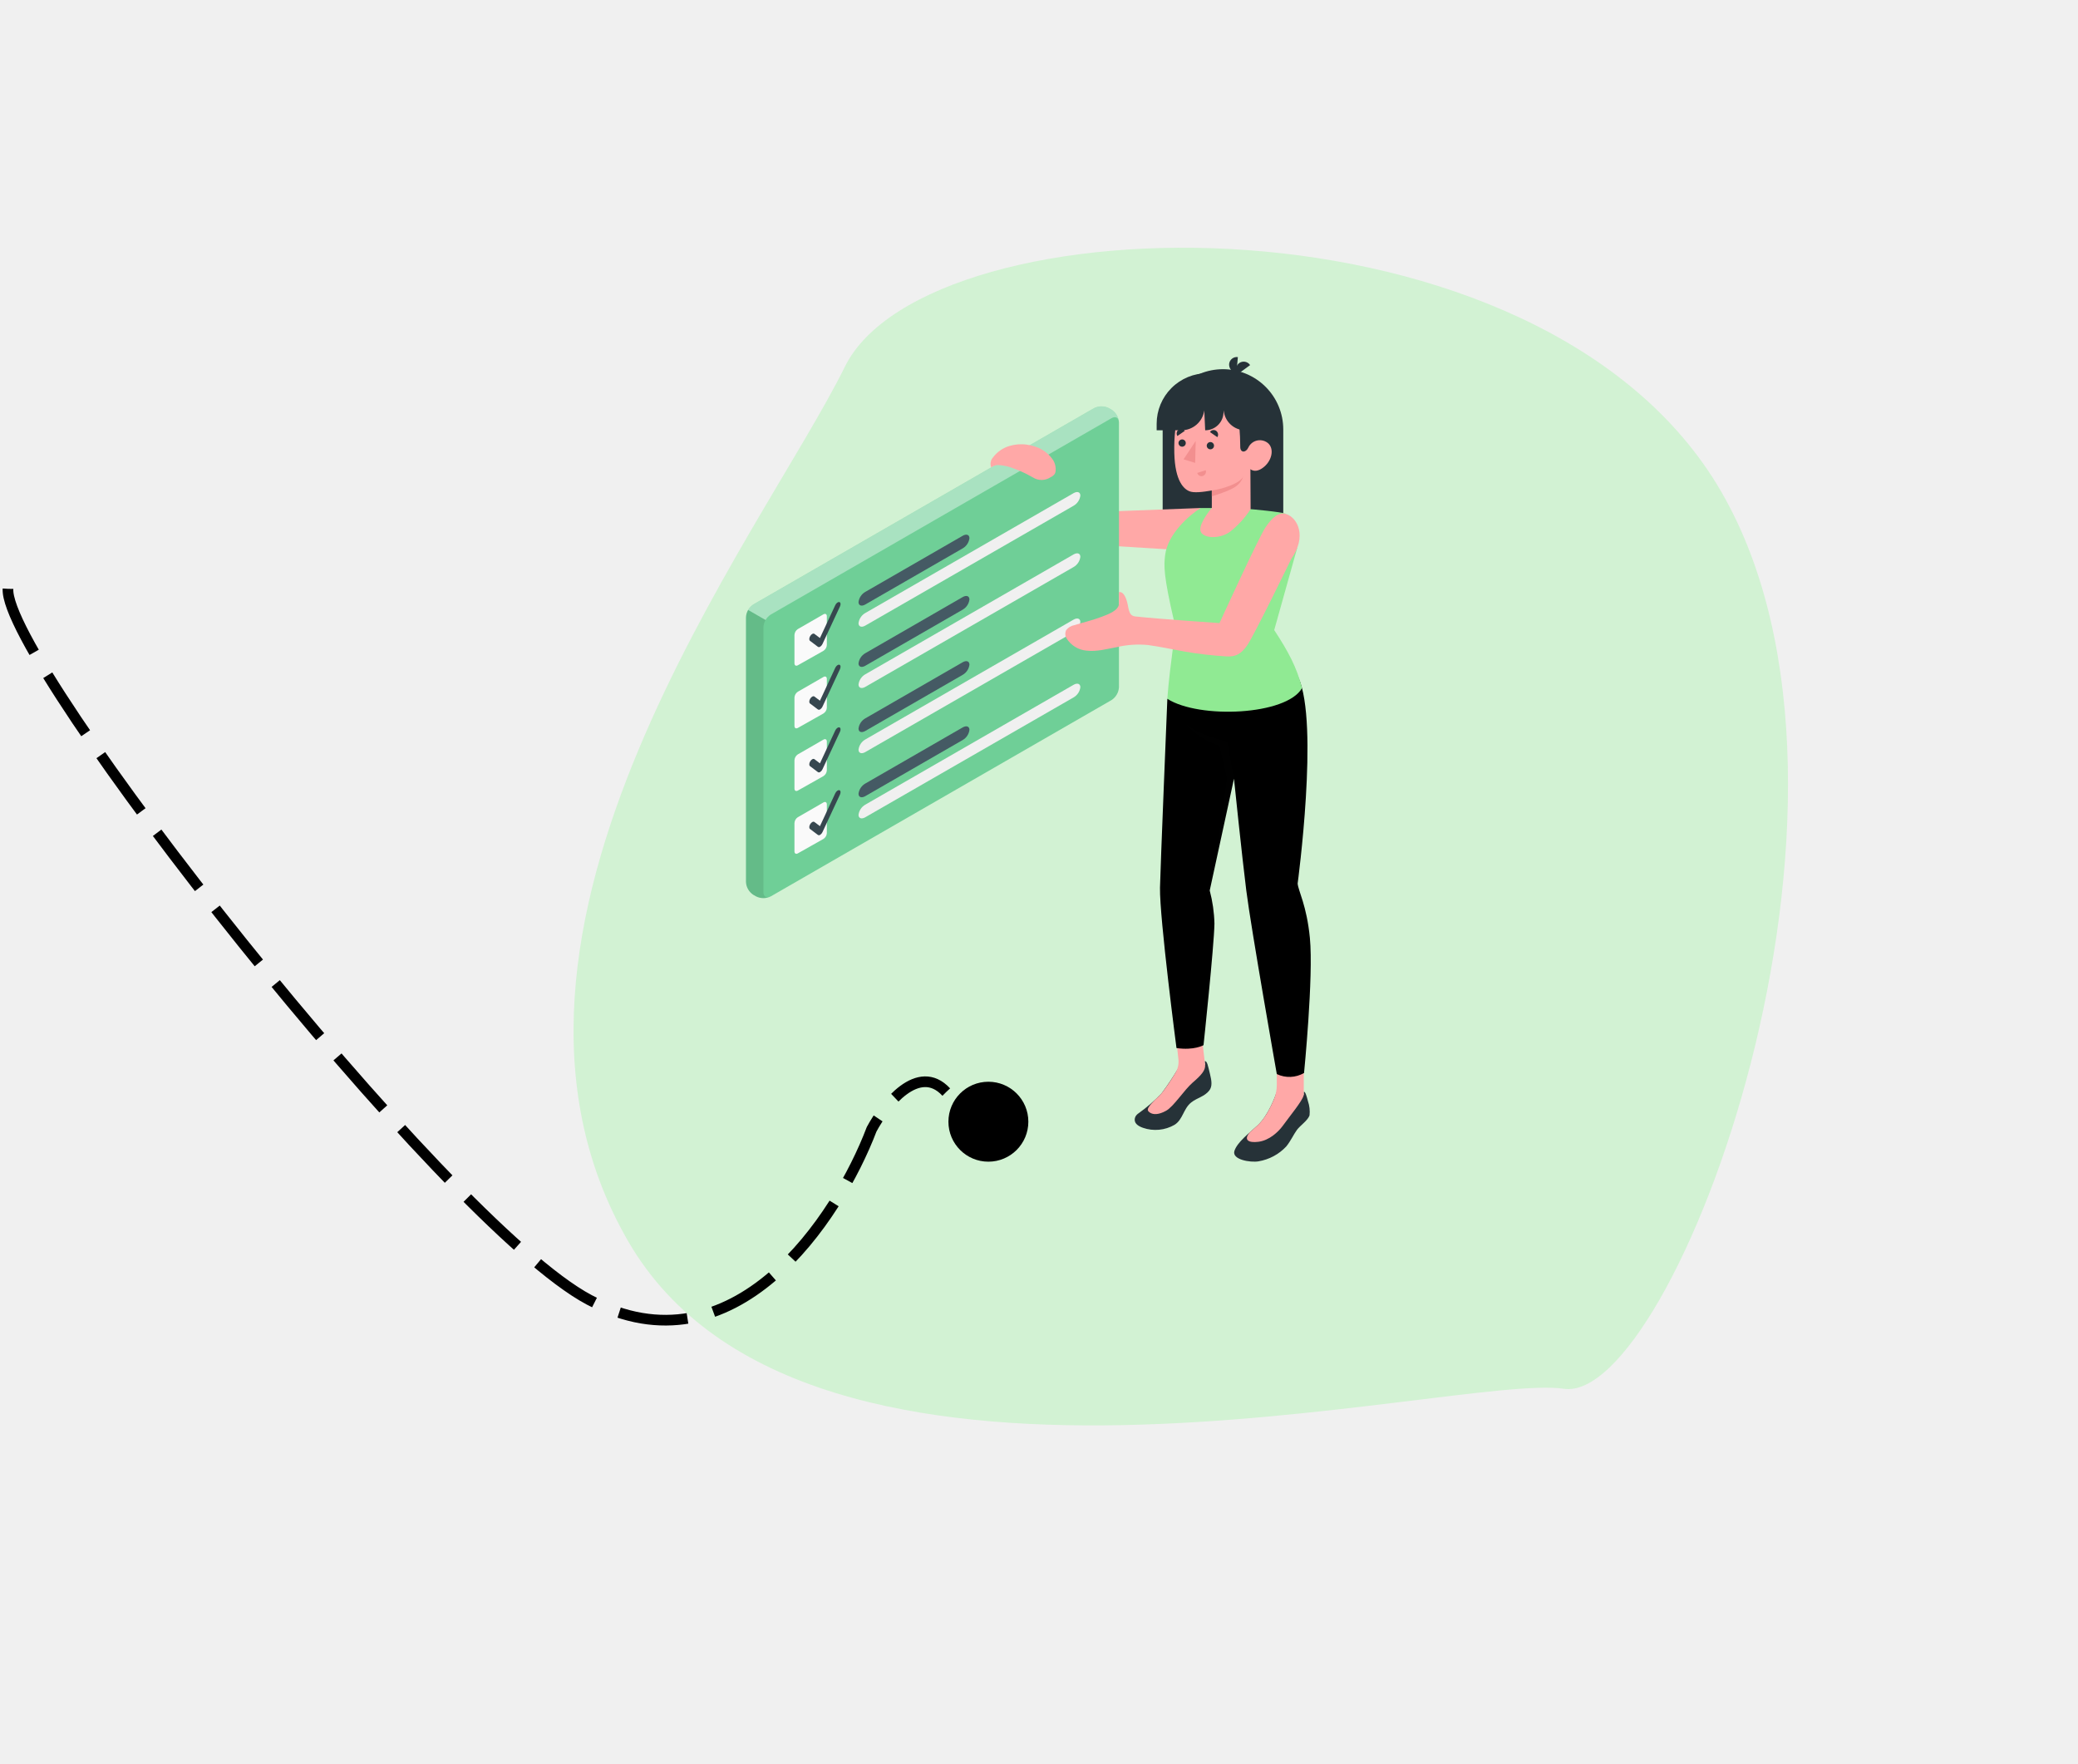
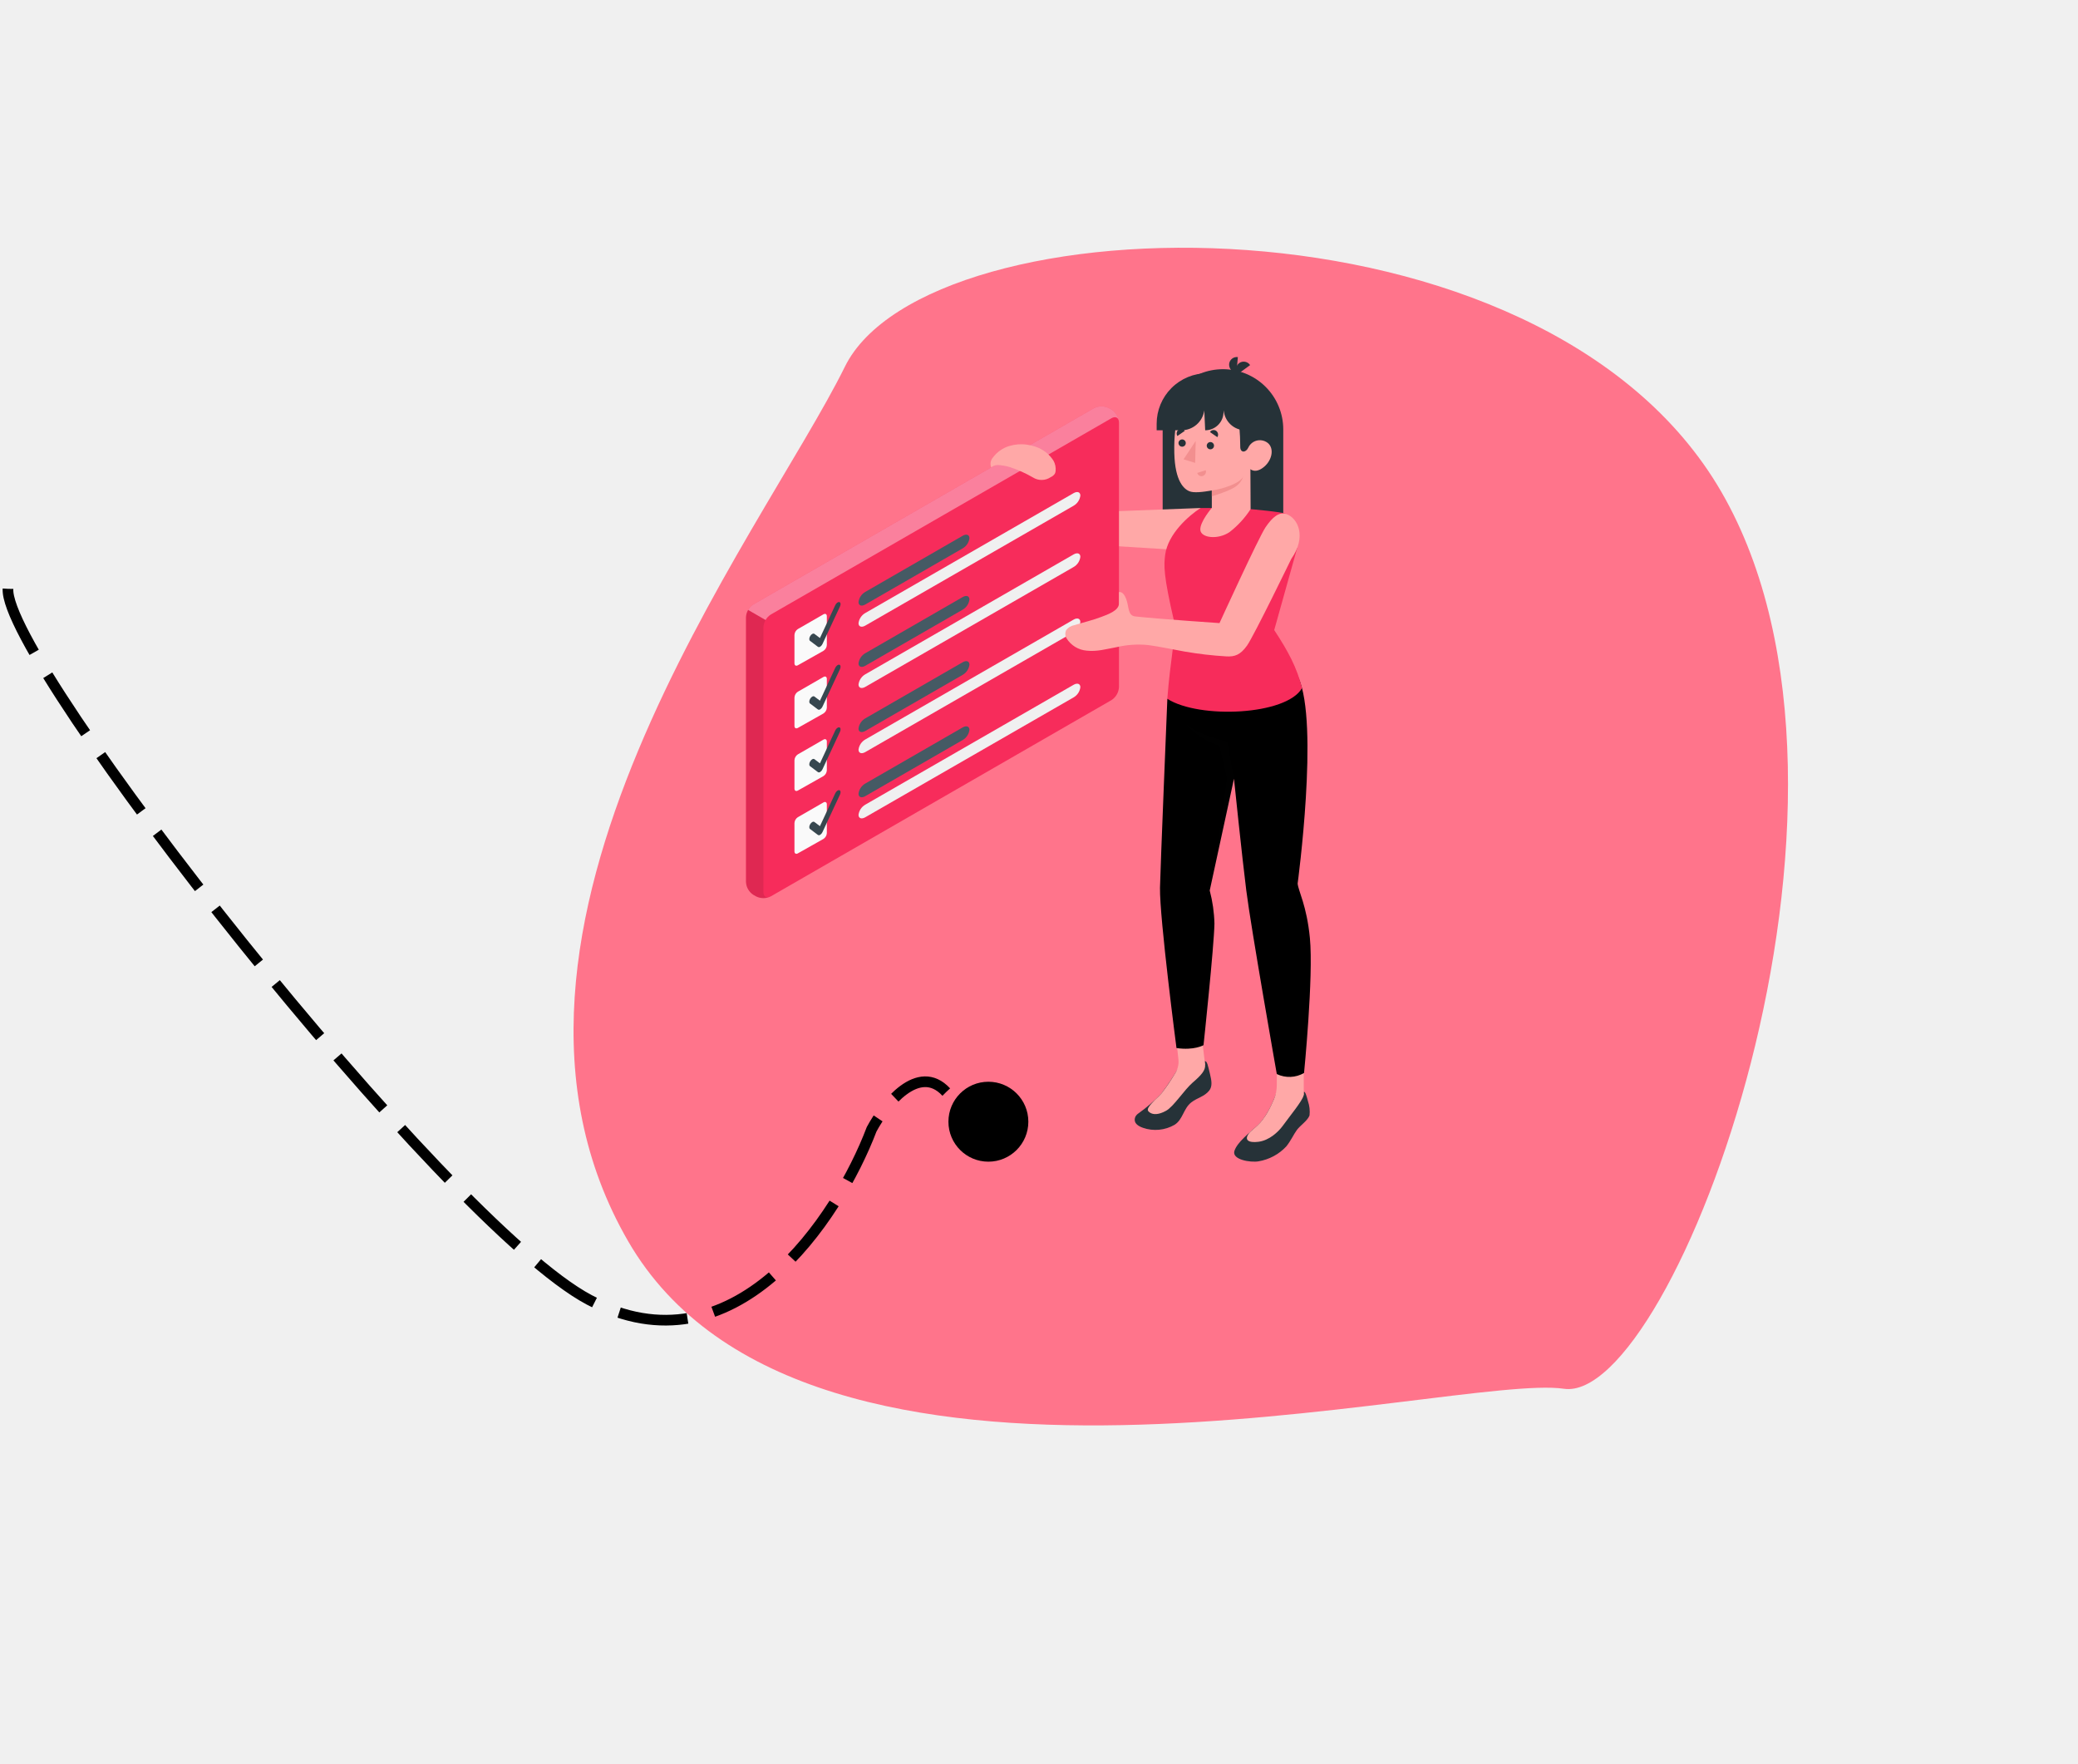
<svg xmlns="http://www.w3.org/2000/svg" width="390" height="331" viewBox="0 0 390 331" fill="none">
-   <path d="M117.858 232.873C84.246 174.654 143.03 100.338 158.567 68.817C174.105 37.296 289.479 34.13 323.092 92.349C356.705 150.568 314.029 263.651 293.513 260.615C272.996 257.58 151.471 291.092 117.858 232.873Z" fill="#D2F2D3" />
+   <path d="M117.858 232.873C84.246 174.654 143.03 100.338 158.567 68.817C174.105 37.296 289.479 34.13 323.092 92.349C356.705 150.568 314.029 263.651 293.513 260.615C272.996 257.58 151.471 291.092 117.858 232.873Z" fill="#FF748B" />
  <path d="M1.5 110.5C0.667 124.167 83.384 229.526 110.584 243.926C137.784 258.326 157.25 228.593 163.584 211.926C166.084 207.259 172.384 199.326 177.584 204.926" stroke="black" stroke-width="2" stroke-dasharray="13 5" />
  <circle cx="185.5" cy="210.5" r="7.5" fill="black" />
  <g clip-path="url(#clip0_756_4)">
    <path d="M218.208 100.825H240.844V80.577C240.844 77.582 239.652 74.709 237.529 72.591C235.407 70.472 232.528 69.282 229.526 69.282C226.524 69.282 223.646 70.473 221.523 72.591C219.401 74.709 218.208 77.582 218.208 80.577V100.825Z" fill="#263238" />
    <path d="M225.33 95.333L209.13 95.949C208.565 95.465 205.359 91.65 205.359 91.65C205.359 91.65 196.555 90.524 196.503 90.842C196.451 91.16 205.162 100.459 206.024 101.398C206.267 101.711 206.579 101.964 206.935 102.138C207.292 102.312 207.683 102.402 208.08 102.401C210.358 102.54 222.91 103.325 222.91 103.325L225.33 95.333Z" fill="#FFA8A7" />
-     <path d="M141.882 168.207L141.396 167.93C140.989 167.666 140.651 167.309 140.408 166.889C140.165 166.469 140.024 165.998 139.998 165.514V115.84C140.024 115.356 140.165 114.885 140.407 114.465C140.65 114.045 140.989 113.688 141.396 113.424L205.328 76.593C205.762 76.374 206.241 76.259 206.727 76.259C207.213 76.259 207.692 76.374 208.125 76.593L208.61 76.87C209.017 77.135 209.356 77.491 209.599 77.911C209.842 78.331 209.982 78.802 210.009 79.286V128.96C209.982 129.444 209.842 129.915 209.599 130.335C209.356 130.755 209.018 131.112 208.611 131.377L144.678 168.207C144.245 168.427 143.766 168.541 143.28 168.541C142.794 168.541 142.315 168.427 141.882 168.207Z" fill="#6FCF97" />
+     <path d="M141.882 168.207L141.396 167.93C140.989 167.666 140.651 167.309 140.408 166.889C140.165 166.469 140.024 165.998 139.998 165.514V115.84C140.024 115.356 140.165 114.885 140.407 114.465C140.65 114.045 140.989 113.688 141.396 113.424L205.328 76.593C205.762 76.374 206.241 76.259 206.727 76.259C207.213 76.259 207.692 76.374 208.125 76.593L208.61 76.87C209.017 77.135 209.356 77.491 209.599 77.911C209.842 78.331 209.982 78.802 210.009 79.286V128.96C209.982 129.444 209.842 129.915 209.599 130.335C209.356 130.755 209.018 131.112 208.611 131.377L144.678 168.207C144.245 168.427 143.766 168.541 143.28 168.541C142.794 168.541 142.315 168.427 141.882 168.207Z" fill="#F72C5B" />
    <path opacity="0.4" d="M209.995 79.064C209.899 78.341 209.314 78.078 208.608 78.48L144.675 115.316C144.263 115.573 143.922 115.93 143.686 116.354L140.413 114.469C140.647 114.042 140.988 113.682 141.402 113.424L205.33 76.594C205.764 76.375 206.243 76.26 206.729 76.26C207.215 76.26 207.694 76.375 208.128 76.594L208.613 76.871C208.987 77.117 209.304 77.44 209.542 77.818C209.78 78.197 209.935 78.621 209.995 79.064Z" fill="white" />
    <path opacity="0.1" d="M144.44 168.317C144.031 168.48 143.591 168.555 143.151 168.537C142.71 168.518 142.279 168.405 141.885 168.207L141.395 167.93C140.989 167.665 140.652 167.307 140.41 166.887C140.168 166.467 140.029 165.996 140.003 165.513V115.841C140.018 115.355 140.159 114.882 140.413 114.468L143.686 116.353C143.437 116.769 143.296 117.241 143.276 117.726V167.403C143.276 168.2 143.782 168.573 144.44 168.317Z" fill="black" />
    <path d="M149.739 118.051L154.547 115.283C154.897 115.082 155.181 115.245 155.181 115.648V121.045C155.169 121.264 155.105 121.477 154.995 121.666C154.884 121.856 154.729 122.016 154.544 122.134L149.743 124.843C149.391 125.042 149.105 124.875 149.105 124.472V119.153C149.116 118.932 149.179 118.717 149.289 118.526C149.399 118.334 149.553 118.171 149.739 118.051Z" fill="#FAFAFA" />
    <path d="M153.924 121.36C153.865 121.405 153.793 121.431 153.719 121.435C153.645 121.439 153.571 121.42 153.508 121.381L152.022 120.259C151.823 120.109 151.848 119.695 152.077 119.335C152.306 118.974 152.654 118.803 152.851 118.953L153.887 119.734L156.764 113.563C156.944 113.178 157.288 112.92 157.532 112.986C157.776 113.051 157.829 113.418 157.649 113.803L154.365 120.847C154.275 121.05 154.129 121.223 153.945 121.347L153.924 121.36Z" fill="#37474F" />
    <path d="M149.739 129.808L154.547 127.04C154.897 126.839 155.181 127.002 155.181 127.406V132.802C155.169 133.021 155.105 133.234 154.995 133.423C154.884 133.613 154.729 133.773 154.544 133.891L149.743 136.6C149.391 136.799 149.105 136.633 149.105 136.229V130.903C149.117 130.684 149.181 130.47 149.291 130.28C149.401 130.09 149.554 129.928 149.739 129.808Z" fill="#FAFAFA" />
    <path d="M153.924 133.117C153.865 133.162 153.793 133.188 153.719 133.192C153.645 133.196 153.571 133.177 153.508 133.138L152.022 132.016C151.823 131.866 151.848 131.452 152.077 131.092C152.306 130.731 152.654 130.56 152.851 130.71L153.887 131.492L156.764 125.32C156.944 124.935 157.288 124.677 157.532 124.743C157.776 124.808 157.829 125.175 157.649 125.56L154.365 132.604C154.275 132.807 154.129 132.98 153.945 133.105L153.924 133.117Z" fill="#37474F" />
    <path d="M149.739 141.565L154.547 138.797C154.897 138.595 155.181 138.759 155.181 139.163V144.555C155.169 144.774 155.105 144.987 154.995 145.177C154.884 145.366 154.729 145.527 154.544 145.645L149.743 148.354C149.391 148.552 149.105 148.386 149.105 147.983V142.663C149.117 142.443 149.18 142.229 149.29 142.038C149.4 141.847 149.554 141.685 149.739 141.565Z" fill="#FAFAFA" />
    <path d="M153.924 144.874C153.865 144.919 153.793 144.945 153.719 144.949C153.645 144.953 153.571 144.934 153.508 144.895L152.022 143.773C151.823 143.624 151.848 143.209 152.077 142.849C152.306 142.488 152.654 142.317 152.851 142.467L153.887 143.249L156.764 137.077C156.944 136.692 157.288 136.434 157.532 136.5C157.776 136.565 157.829 136.932 157.649 137.317L154.365 144.361C154.275 144.564 154.129 144.737 153.945 144.862L153.924 144.874Z" fill="#37474F" />
    <path d="M149.739 153.354L154.547 150.586C154.897 150.384 155.181 150.547 155.181 150.951V156.342C155.169 156.561 155.105 156.775 154.995 156.964C154.884 157.154 154.73 157.314 154.544 157.433L149.743 160.141C149.391 160.34 149.105 160.173 149.105 159.77V154.451C149.117 154.231 149.18 154.017 149.29 153.826C149.4 153.636 149.554 153.474 149.739 153.354Z" fill="#FAFAFA" />
    <path d="M153.924 156.663C153.865 156.708 153.793 156.734 153.719 156.737C153.645 156.741 153.571 156.722 153.508 156.683L152.022 155.561C151.823 155.412 151.848 154.998 152.077 154.637C152.306 154.276 152.654 154.105 152.851 154.255L153.887 155.037L156.764 148.866C156.944 148.481 157.288 148.223 157.532 148.289C157.776 148.354 157.829 148.72 157.649 149.105L154.365 156.15C154.275 156.353 154.129 156.526 153.945 156.65L153.924 156.663Z" fill="#37474F" />
    <path d="M161.126 112.99C161.126 113.642 161.694 113.844 162.394 113.441L180.676 102.908C181.022 102.709 181.317 102.433 181.538 102.101C181.758 101.769 181.897 101.39 181.945 100.995C181.945 100.342 181.377 100.14 180.677 100.544L162.394 111.078C162.049 111.276 161.754 111.552 161.534 111.884C161.314 112.216 161.174 112.595 161.126 112.99Z" fill="#455A64" />
    <path d="M161.126 116.952C161.126 117.604 161.694 117.806 162.394 117.403L201.494 94.907C201.84 94.708 202.134 94.432 202.354 94.1C202.574 93.768 202.714 93.389 202.762 92.994C202.762 92.341 202.194 92.139 201.494 92.543L162.394 115.04C162.048 115.238 161.754 115.514 161.534 115.846C161.314 116.178 161.174 116.557 161.126 116.952Z" fill="#F0F0F0" />
    <path d="M161.126 124.491C161.126 125.143 161.694 125.345 162.394 124.942L180.676 114.409C181.022 114.21 181.317 113.934 181.538 113.602C181.758 113.27 181.897 112.891 181.945 112.496C181.945 111.843 181.377 111.641 180.677 112.045L162.397 122.581C162.051 122.779 161.756 123.054 161.536 123.386C161.315 123.717 161.175 124.096 161.126 124.491Z" fill="#455A64" />
    <path d="M161.126 128.453C161.126 129.106 161.694 129.307 162.394 128.904L201.494 106.408C201.84 106.21 202.134 105.934 202.355 105.602C202.575 105.269 202.714 104.891 202.762 104.495C202.762 103.842 202.194 103.64 201.494 104.044L162.394 126.541C162.048 126.739 161.754 127.015 161.534 127.347C161.314 127.679 161.174 128.058 161.126 128.453Z" fill="#F0F0F0" />
    <path d="M161.126 136.723C161.126 137.376 161.694 137.578 162.394 137.174L180.676 126.641C181.022 126.443 181.317 126.166 181.538 125.834C181.758 125.502 181.897 125.123 181.945 124.728C181.945 124.076 181.377 123.874 180.677 124.277L162.394 134.811C162.049 135.009 161.754 135.286 161.534 135.617C161.314 135.949 161.174 136.328 161.126 136.723Z" fill="#455A64" />
    <path d="M161.126 140.685C161.126 141.338 161.694 141.54 162.394 141.136L201.494 118.641C201.84 118.442 202.134 118.166 202.355 117.834C202.575 117.502 202.714 117.123 202.762 116.728C202.762 116.075 202.194 115.873 201.494 116.276L162.394 138.773C162.048 138.972 161.754 139.248 161.534 139.58C161.314 139.912 161.174 140.29 161.126 140.685Z" fill="#F0F0F0" />
    <path d="M161.126 148.956C161.126 149.609 161.694 149.811 162.394 149.407L180.676 138.873C181.022 138.675 181.317 138.399 181.538 138.067C181.758 137.735 181.897 137.356 181.945 136.96C181.945 136.308 181.377 136.106 180.677 136.509L162.394 147.043C162.049 147.242 161.754 147.518 161.534 147.85C161.314 148.182 161.174 148.56 161.126 148.956Z" fill="#455A64" />
    <path d="M161.126 152.918C161.126 153.571 161.694 153.773 162.394 153.369L201.494 130.873C201.84 130.675 202.134 130.398 202.355 130.066C202.575 129.734 202.714 129.355 202.762 128.96C202.762 128.307 202.194 128.105 201.494 128.508L162.394 151.005C162.048 151.204 161.754 151.48 161.534 151.812C161.314 152.144 161.174 152.523 161.126 152.918Z" fill="#F0F0F0" />
    <path d="M218.005 205.175C216.696 206.551 215.258 207.799 213.711 208.902C213.466 209.057 213.262 209.268 213.115 209.517C212.912 209.937 212.597 210.978 214.518 211.647C215.488 211.983 216.519 212.106 217.542 212.008C218.564 211.911 219.553 211.594 220.442 211.08C222.019 210.094 222.09 208.045 223.577 206.877C224.68 206.011 226.057 205.788 226.947 204.658C227.568 203.87 227.406 202.822 227.086 201.524C226.732 200.108 226.57 199.033 226.1 199.145L226.177 199.796C225.591 200.73 222.553 201.005 221.201 200.361C220.22 202.02 219.153 203.627 218.005 205.175Z" fill="#263238" />
    <path d="M216.673 206.5V206.491C217.13 206.076 217.574 205.642 218.006 205.176C218.904 204.011 219.732 202.793 220.485 201.529C221.005 200.762 221.249 199.841 221.178 198.918C221.072 197.939 220.8 195.427 220.8 195.427L225.614 195.087L226.174 199.797C226.289 200.865 225.405 201.812 223.839 203.159C222.273 204.506 220.284 207.648 218.865 208.438C217.447 209.228 216.433 209.199 215.828 208.795C215.207 208.377 215.145 208.058 216.673 206.5Z" fill="#FFA8A7" />
    <path d="M239.628 205.601V204.879C239.343 205.726 238.019 209.371 236.012 211.199C234.417 212.651 232.239 214.329 231.686 215.948C231.11 217.633 234.715 218.198 236.206 217.935C238.196 217.6 240.02 216.623 241.399 215.152C242.257 214.1 242.803 212.854 243.416 212.027C244.029 211.201 245.439 210.276 245.773 209.32C245.874 208.426 245.775 207.52 245.483 206.669C245.249 205.777 244.994 204.795 244.689 204.879C244.689 204.988 244.689 205.432 244.689 205.432C243.969 205.997 243.076 206.298 242.16 206.285C241.418 206.314 239.622 206.168 239.628 205.601Z" fill="#263238" />
    <path d="M234.568 212.48C235.063 212.039 235.561 211.608 236.013 211.197C237.414 209.92 238.483 207.755 239.098 206.278C239.448 205.436 239.629 204.533 239.629 203.622V200.744H244.69V205.428V205.552L244.664 205.566C244.421 206.614 242.099 209.405 240.782 211.225C239.898 212.445 238.217 213.997 236.21 214.264C234.304 214.518 233.331 213.92 234.568 212.48Z" fill="#FFA8A7" />
    <path d="M243.681 127.143C247.602 135.692 243.542 165.805 243.542 165.805C243.66 167.193 245.249 169.922 245.841 176.028C246.541 183.242 244.743 201.356 244.743 201.356C243.972 201.803 243.103 202.055 242.212 202.09C241.321 202.125 240.435 201.943 239.631 201.559C239.631 201.559 234.809 174.277 233.903 167.106C233.112 160.846 231.593 146.133 231.593 146.133L227.041 167.113C227.579 169.143 227.877 171.23 227.927 173.329C227.858 177.568 225.878 196.135 225.878 196.135C225.878 196.135 224.117 197.164 220.804 196.677C220.804 196.677 217.615 172.279 217.708 166.591C217.758 163.547 219.089 131.142 219.089 131.142L243.681 127.143Z" fill="black" />
    <g opacity="0.15">
      <path opacity="0.15" d="M231.59 146.131L230.317 139.144C230.317 139.144 224.929 138.03 222.483 135.738C224.171 137.71 226.377 139.172 228.853 139.958L230.284 146.071L227.697 164.059L231.59 146.131Z" fill="#263238" />
    </g>
    <path d="M232.061 69.972L232.322 67.011C232.128 66.984 231.931 66.997 231.742 67.048C231.554 67.1 231.377 67.189 231.224 67.31C231.071 67.432 230.944 67.583 230.851 67.755C230.758 67.926 230.701 68.115 230.683 68.31C230.654 68.71 230.781 69.107 231.038 69.417C231.294 69.726 231.661 69.925 232.061 69.972Z" fill="#263238" />
    <path d="M232.22 70.272L234.622 68.514C234.515 68.351 234.375 68.212 234.212 68.104C234.049 67.997 233.865 67.923 233.673 67.888C233.481 67.853 233.283 67.858 233.092 67.901C232.902 67.945 232.722 68.027 232.564 68.141C232.243 68.384 232.028 68.741 231.964 69.138C231.9 69.535 231.992 69.941 232.22 70.272Z" fill="#263238" />
-     <path d="M234.714 95.546C234.714 95.546 240.491 96.046 241.304 96.411C237.159 100.939 243.463 102.819 243.463 102.819L239.146 118.237C241.736 122.181 243.393 125.236 244.368 129.124C241.456 134.244 225.085 134.959 219.085 131.141C219.607 123.989 220.771 118.87 220.384 116.723C218.34 107.952 218.416 106.101 218.683 104.096C219.207 100.178 223.103 96.762 225.33 95.333H227.409L234.714 95.546Z" fill="#90EA93" />
+     <path d="M234.714 95.546C234.714 95.546 240.491 96.046 241.304 96.411C237.159 100.939 243.463 102.819 243.463 102.819L239.146 118.237C241.736 122.181 243.393 125.236 244.368 129.124C241.456 134.244 225.085 134.959 219.085 131.141C219.607 123.989 220.771 118.87 220.384 116.723C218.34 107.952 218.416 106.101 218.683 104.096C219.207 100.178 223.103 96.762 225.33 95.333H227.409L234.714 95.546Z" fill="#F72C5B" />
    <path d="M222.973 74.802C221.753 75.521 220.245 78.583 220.395 85C220.521 90.439 222.287 91.78 223.175 92.17C224.062 92.559 225.772 92.321 227.435 92.045V95.309C227.435 95.309 225.136 97.974 225.281 99.471C225.426 100.968 228.601 101.321 230.752 99.859C232.308 98.655 233.648 97.197 234.715 95.546L234.677 88.041C234.677 88.041 235.656 88.989 237.316 87.541C238.686 86.346 239.147 84.33 238.078 83.248C237.801 82.991 237.467 82.803 237.103 82.7C236.739 82.597 236.356 82.582 235.985 82.656C235.614 82.729 235.266 82.89 234.97 83.124C234.673 83.359 234.437 83.66 234.28 84.003C233.824 84.991 232.782 85.008 232.773 83.882C232.724 78.097 232.037 77.79 231.456 75.419C227.995 74.291 225.518 74.706 222.973 74.802Z" fill="#FFA8A7" />
    <path d="M226.479 83.63C226.478 83.764 226.516 83.896 226.589 84.009C226.662 84.121 226.766 84.21 226.89 84.264C227.013 84.318 227.149 84.334 227.281 84.311C227.414 84.288 227.537 84.227 227.635 84.135C227.732 84.043 227.801 83.925 227.832 83.794C227.863 83.664 227.855 83.527 227.808 83.401C227.762 83.275 227.679 83.166 227.571 83.086C227.463 83.007 227.334 82.96 227.199 82.954C227.107 82.951 227.016 82.966 226.93 82.998C226.844 83.031 226.765 83.08 226.698 83.143C226.631 83.205 226.577 83.281 226.54 83.365C226.502 83.448 226.482 83.539 226.479 83.63Z" fill="#263238" />
    <path d="M226.297 88.244L224.702 88.751C224.731 88.857 224.781 88.957 224.849 89.043C224.917 89.13 225.002 89.202 225.099 89.255C225.195 89.308 225.302 89.342 225.412 89.353C225.521 89.364 225.632 89.353 225.738 89.321C225.953 89.248 226.131 89.096 226.235 88.895C226.339 88.694 226.361 88.461 226.297 88.244Z" fill="#F28F8F" />
    <path d="M220.973 81.819L222.359 80.86C222.301 80.767 222.225 80.686 222.135 80.624C222.044 80.561 221.942 80.517 221.834 80.495C221.727 80.473 221.615 80.473 221.508 80.495C221.4 80.517 221.298 80.561 221.208 80.624C221.023 80.756 220.895 80.953 220.852 81.175C220.808 81.397 220.851 81.628 220.973 81.819Z" fill="#263238" />
    <path d="M228.474 82.039L227.088 81.079C227.146 80.986 227.222 80.906 227.313 80.843C227.403 80.78 227.505 80.737 227.613 80.715C227.721 80.692 227.832 80.692 227.939 80.715C228.047 80.737 228.149 80.781 228.239 80.844C228.424 80.975 228.552 81.172 228.596 81.395C228.639 81.617 228.596 81.848 228.474 82.039Z" fill="#263238" />
    <path d="M221.18 83.139C221.179 83.273 221.217 83.405 221.29 83.517C221.363 83.63 221.468 83.719 221.591 83.772C221.714 83.826 221.85 83.842 221.983 83.819C222.115 83.796 222.238 83.735 222.336 83.643C222.433 83.551 222.502 83.433 222.533 83.302C222.564 83.171 222.555 83.035 222.509 82.909C222.462 82.783 222.38 82.674 222.272 82.594C222.163 82.515 222.034 82.469 221.9 82.462C221.808 82.458 221.716 82.473 221.63 82.505C221.543 82.537 221.464 82.587 221.397 82.65C221.33 82.713 221.277 82.788 221.239 82.873C221.202 82.957 221.182 83.047 221.18 83.139Z" fill="#263238" />
    <path d="M224.413 82.748L224.305 86.865L222.133 86.194L224.413 82.748Z" fill="#F28F8F" />
    <path d="M227.435 92.045C229.188 91.816 232.794 90.782 233.356 89.359C233.131 90.079 232.689 90.713 232.092 91.174C231.014 92.096 227.435 93.134 227.435 93.134V92.045Z" fill="#F28F8F" />
    <path d="M226.584 70.036C225.336 70.036 224.101 70.281 222.948 70.757C221.795 71.234 220.747 71.932 219.865 72.813C218.983 73.693 218.283 74.738 217.805 75.889C217.328 77.039 217.082 78.272 217.082 79.517V80.748H221.731C222.778 80.748 223.789 80.369 224.577 79.682C225.366 78.995 225.878 78.046 226.019 77.012L226.189 80.748C227.05 80.747 227.88 80.425 228.514 79.845C229.149 79.264 229.542 78.468 229.617 77.612L229.67 77.003C229.752 78.023 230.216 78.974 230.969 79.668C231.722 80.362 232.709 80.747 233.734 80.748H234.146L234.622 74.048L226.584 70.036Z" fill="#263238" />
    <path d="M237.52 98.943C236.227 100.847 228.875 116.931 228.875 116.931C228.875 116.931 217.787 116.184 213.094 115.686C211.615 115.529 211.945 113.948 211.352 112.382C210.759 110.817 210.008 111.124 210.008 111.124V113.21C210.057 114.616 207.734 115.368 206.74 115.754C205.1 116.389 203.307 116.795 201.617 117.32C201.022 117.431 200.488 117.754 200.115 118.229C199.99 118.47 199.93 118.739 199.939 119.01C199.948 119.281 200.026 119.546 200.166 119.778C200.57 120.436 201.125 120.99 201.784 121.394C202.444 121.797 203.189 122.04 203.96 122.101C205.848 122.325 207.678 121.784 209.512 121.458C211.467 120.989 213.486 120.851 215.486 121.05C217.548 121.326 220.241 121.894 222.289 122.264C224.909 122.72 227.553 123.026 230.207 123.181C231.688 123.243 232.758 122.956 234.039 121.158C235.32 119.359 242.346 104.881 242.346 104.881C245.281 100.718 243.594 97.215 241.42 96.47C240.056 96.002 238.813 97.04 237.52 98.943Z" fill="#FFA8A7" />
    <path d="M192.754 83.447C193.315 83.524 193.866 83.658 194.399 83.848C195.766 84.312 196.935 85.227 197.714 86.441C198.05 87.041 198.191 87.731 198.116 88.414C198.099 88.592 198.047 88.765 197.963 88.922C197.767 89.196 197.499 89.412 197.19 89.545C196.7 89.878 196.123 90.061 195.53 90.069C194.938 90.078 194.356 89.913 193.856 89.594C192.501 88.81 191.069 88.167 189.583 87.673C188.833 87.442 188.057 87.305 187.273 87.264C186.823 87.278 186.389 87.437 186.036 87.716C185.91 87.408 185.873 87.071 185.928 86.743C185.984 86.415 186.13 86.109 186.351 85.859C187.117 84.824 188.2 84.064 189.435 83.694C190.51 83.37 191.643 83.286 192.754 83.447Z" fill="#FFA8A7" />
  </g>
  <defs>
    <clipPath id="clip0_756_4">
      <rect width="106" height="151" fill="white" transform="translate(140 67)" />
    </clipPath>
  </defs>
</svg>
